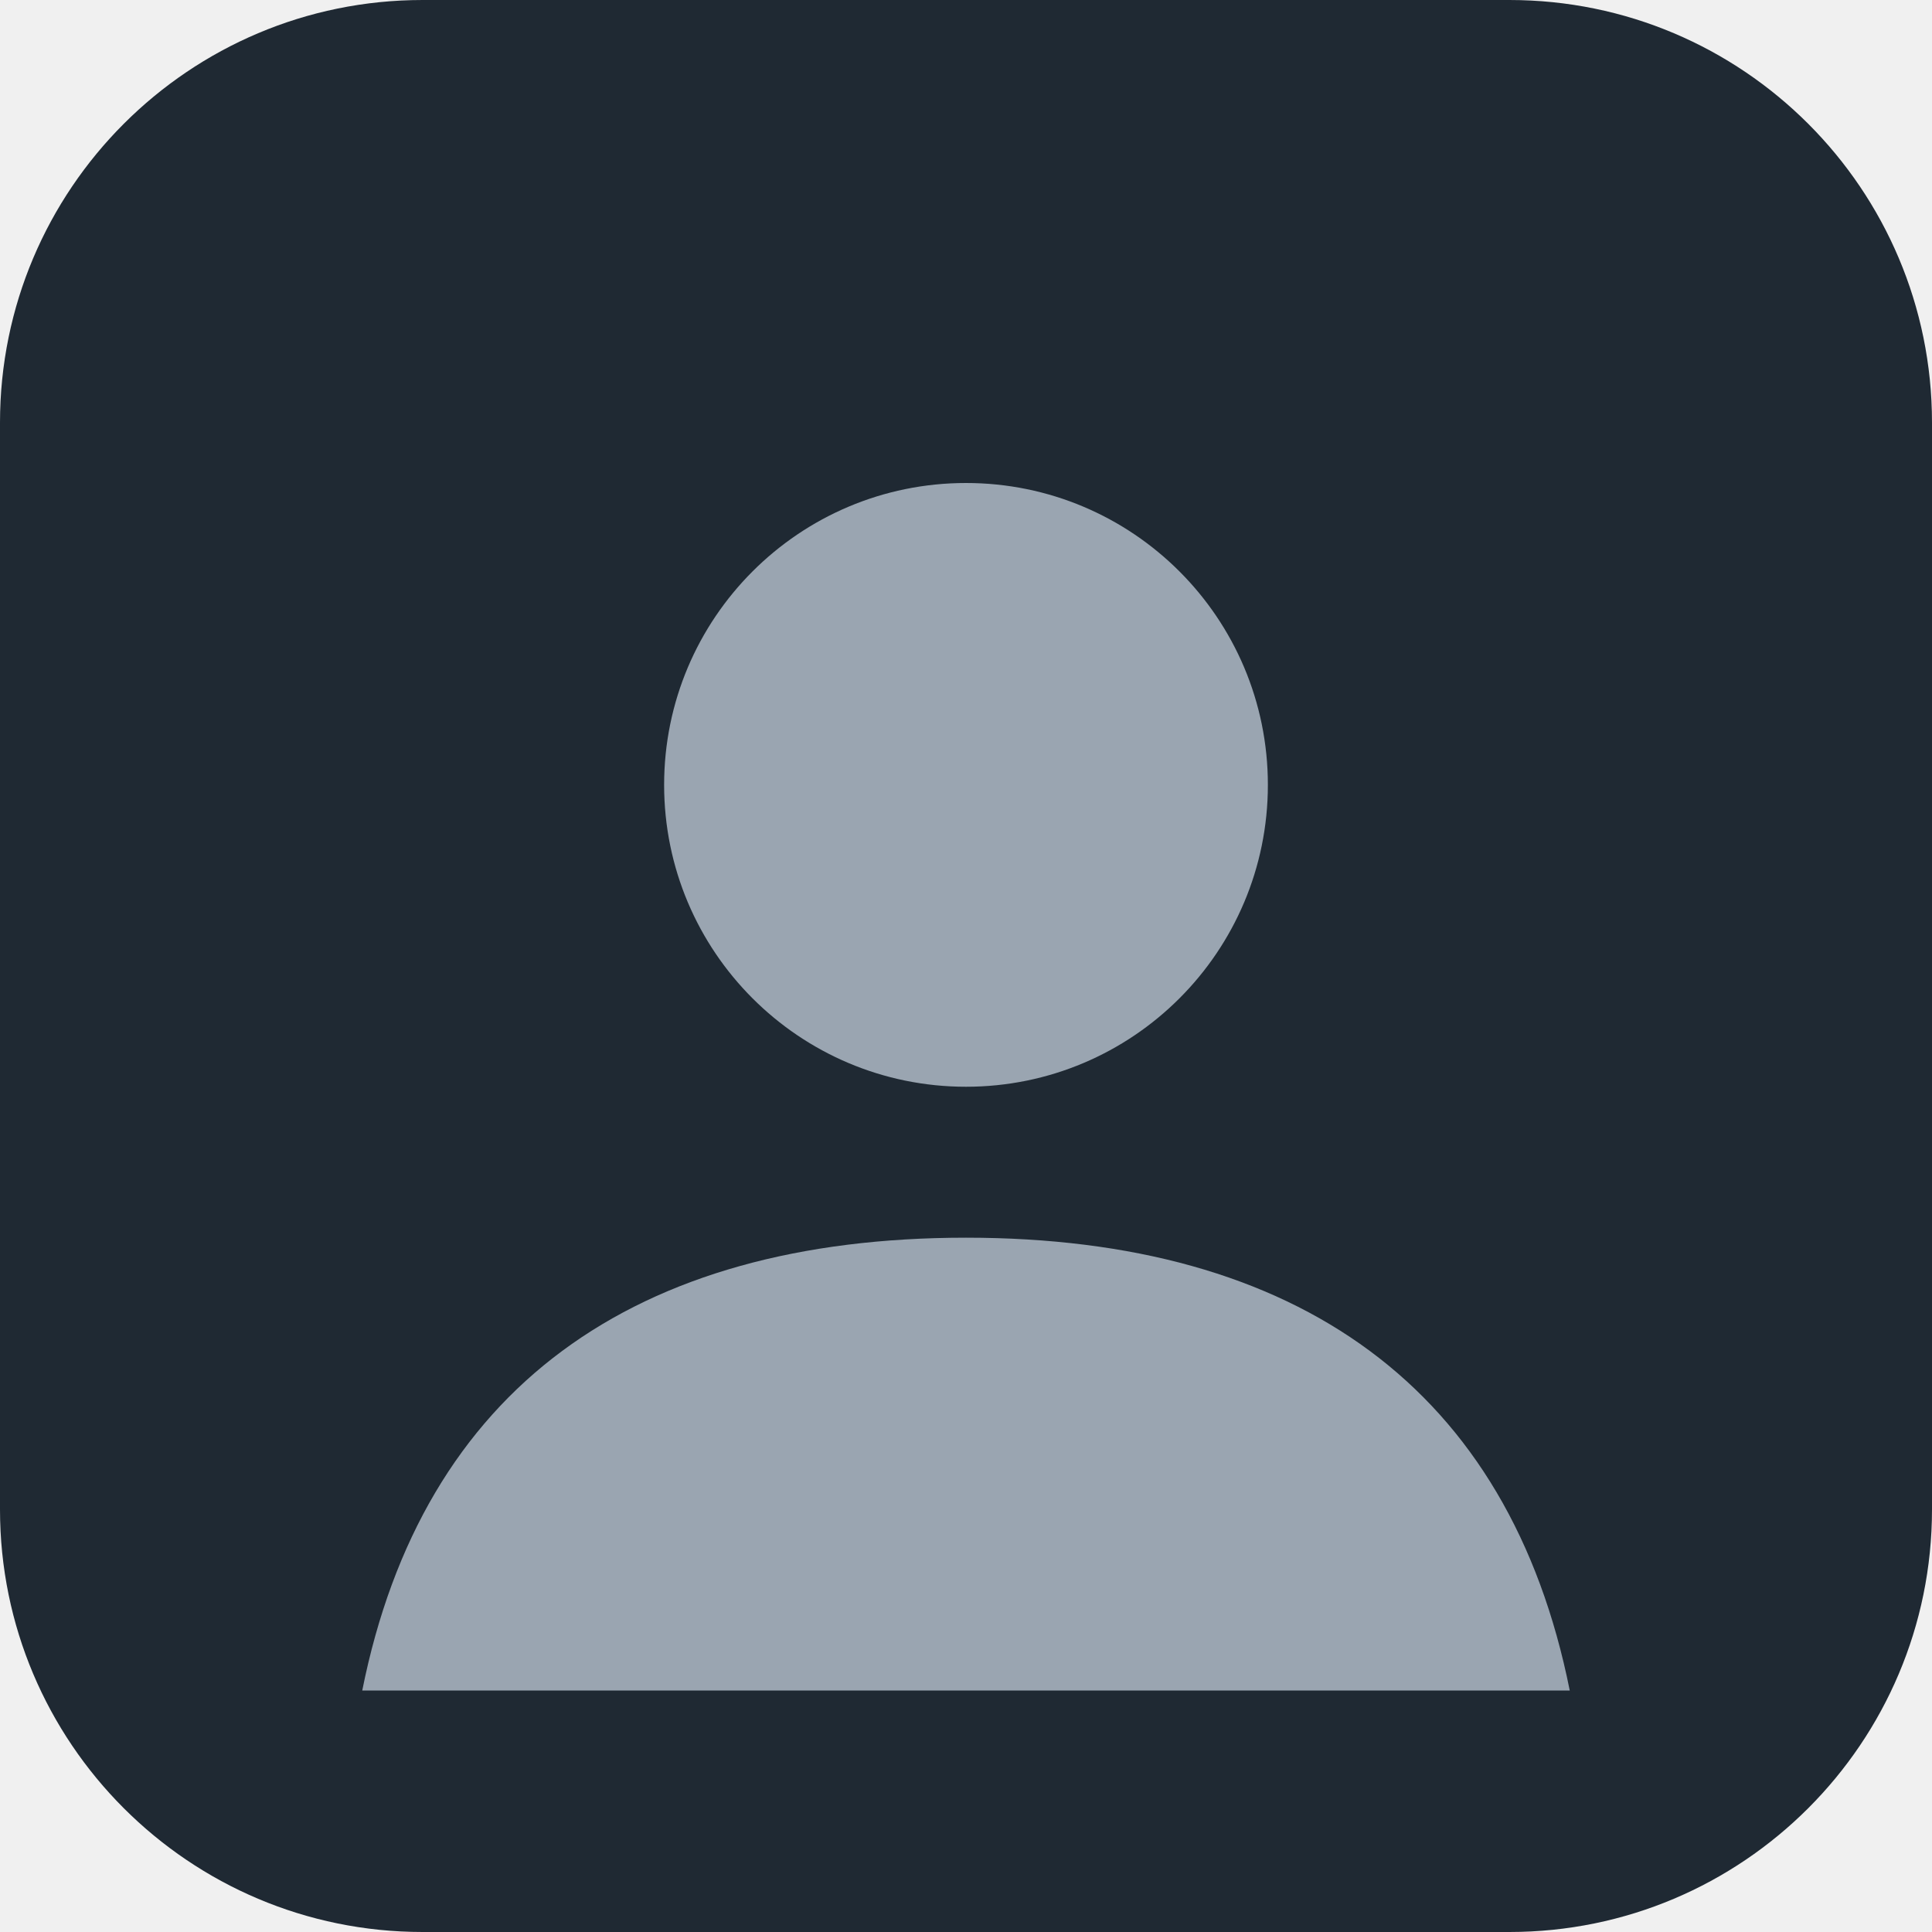
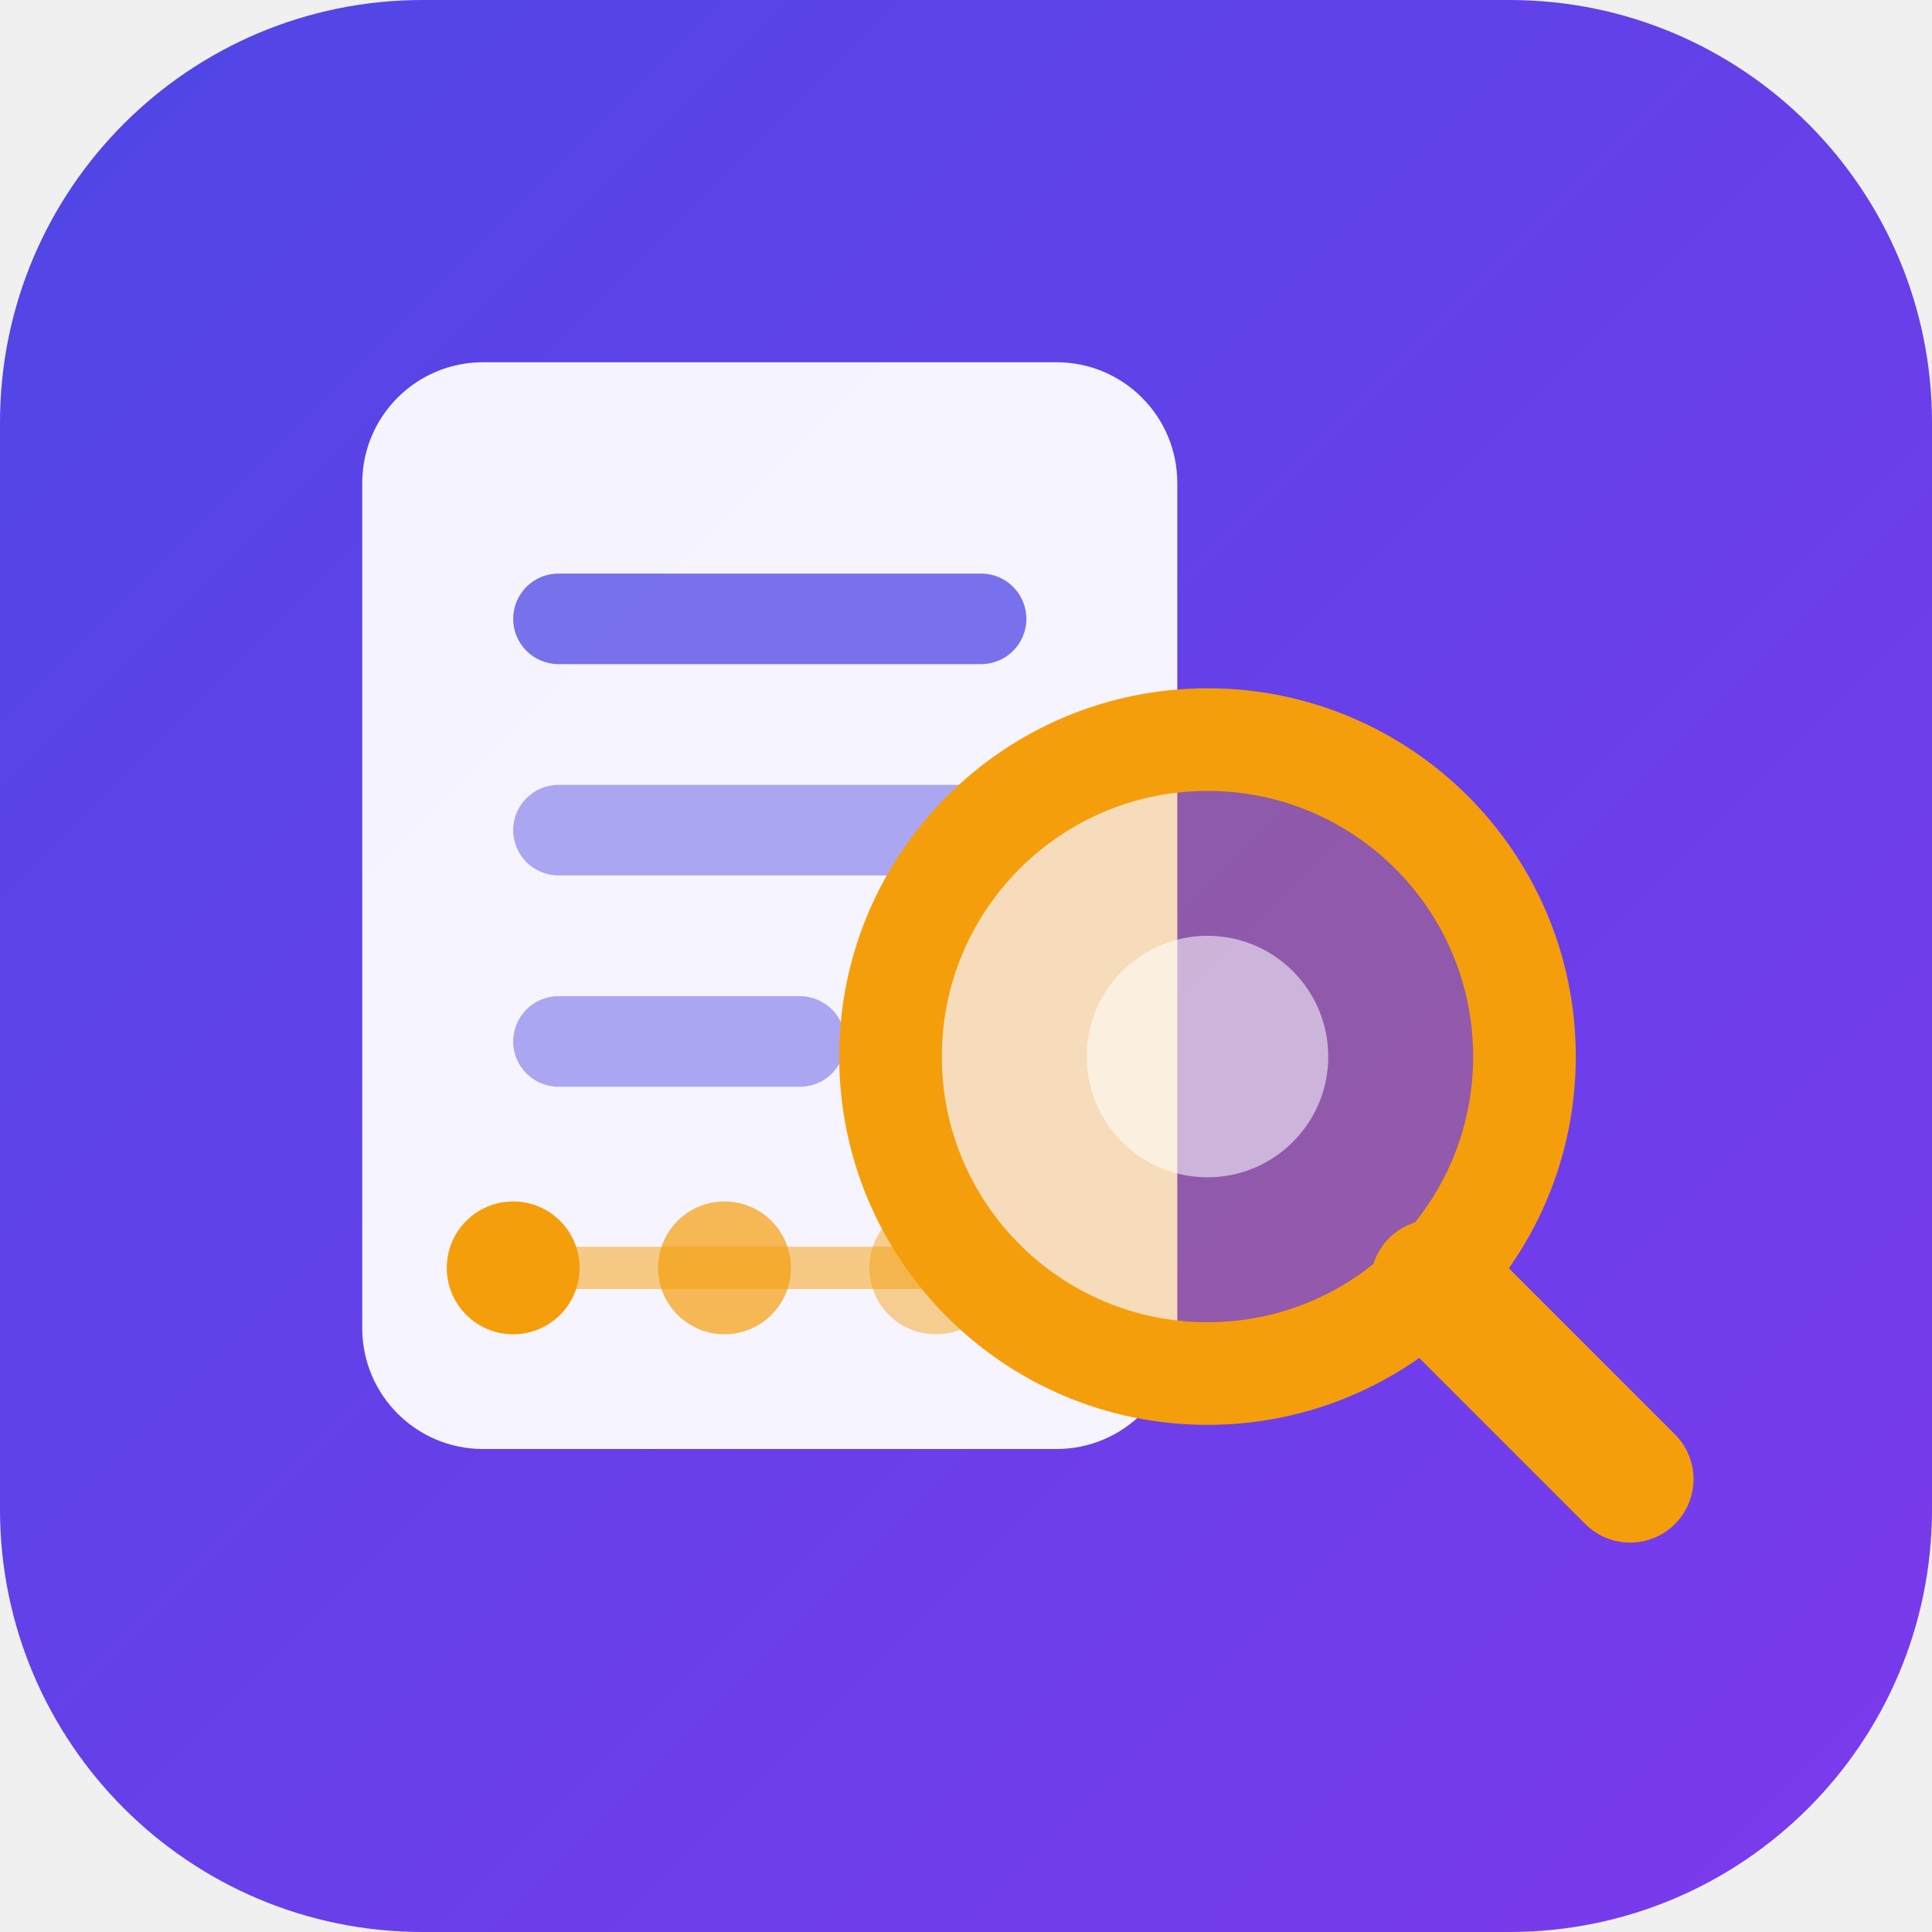
- <svg xmlns="http://www.w3.org/2000/svg" viewBox="0 0 64 64" width="64" height="64" role="img" aria-label="Agent avatar placeholder">
-   <rect width="64" height="64" rx="14" fill="#1f2933" />
-   <circle cx="32" cy="26" r="10" fill="#9aa5b1" />
-   <path d="M12 56c2-10 9-15 20-15s18 5 20 15z" fill="#9aa5b1" />
+ <svg xmlns="http://www.w3.org/2000/svg" viewBox="0 0 64 64" width="64" height="64" role="img" aria-label="Research Agent avatar: a magnifying glass over a document">
+   <defs>
+     <linearGradient id="bg" x1="0" y1="0" x2="1" y2="1">
+       <stop offset="0" stop-color="#4f46e5" />
+       <stop offset="1" stop-color="#7c3aed" />
+     </linearGradient>
+   </defs>
+   <rect width="64" height="64" rx="14" fill="url(#bg)" />
+   <rect x="12" y="12" width="27" height="36" rx="4" fill="#ffffff" opacity="0.94" />
+   <g fill="#4f46e5">
+     <rect x="17" y="19" width="17" height="3" rx="1.5" opacity="0.75" />
+     <rect x="17" y="26" width="17" height="3" rx="1.5" opacity="0.45" />
+     <rect x="17" y="33" width="11" height="3" rx="1.5" opacity="0.45" />
+   </g>
+   <g fill="#f59e0b">
+     <circle cx="17" cy="42" r="2.2" />
+     <circle cx="24" cy="42" r="2.2" opacity="0.7" />
+     <circle cx="31" cy="42" r="2.2" opacity="0.45" />
+   </g>
+   <path d="M17 42h14" stroke="#f59e0b" stroke-width="1.4" opacity="0.5" />
+   <circle cx="40" cy="35" r="10.5" fill="#f59e0b" fill-opacity="0.28" />
+   <circle cx="40" cy="35" r="10.5" fill="none" stroke="#f59e0b" stroke-width="3.4" />
+   <path d="M47.5 42.5 54 49" stroke="#f59e0b" stroke-width="4.2" stroke-linecap="round" />
+   <circle cx="40" cy="35" r="4" fill="#ffffff" opacity="0.55" />
</svg>
